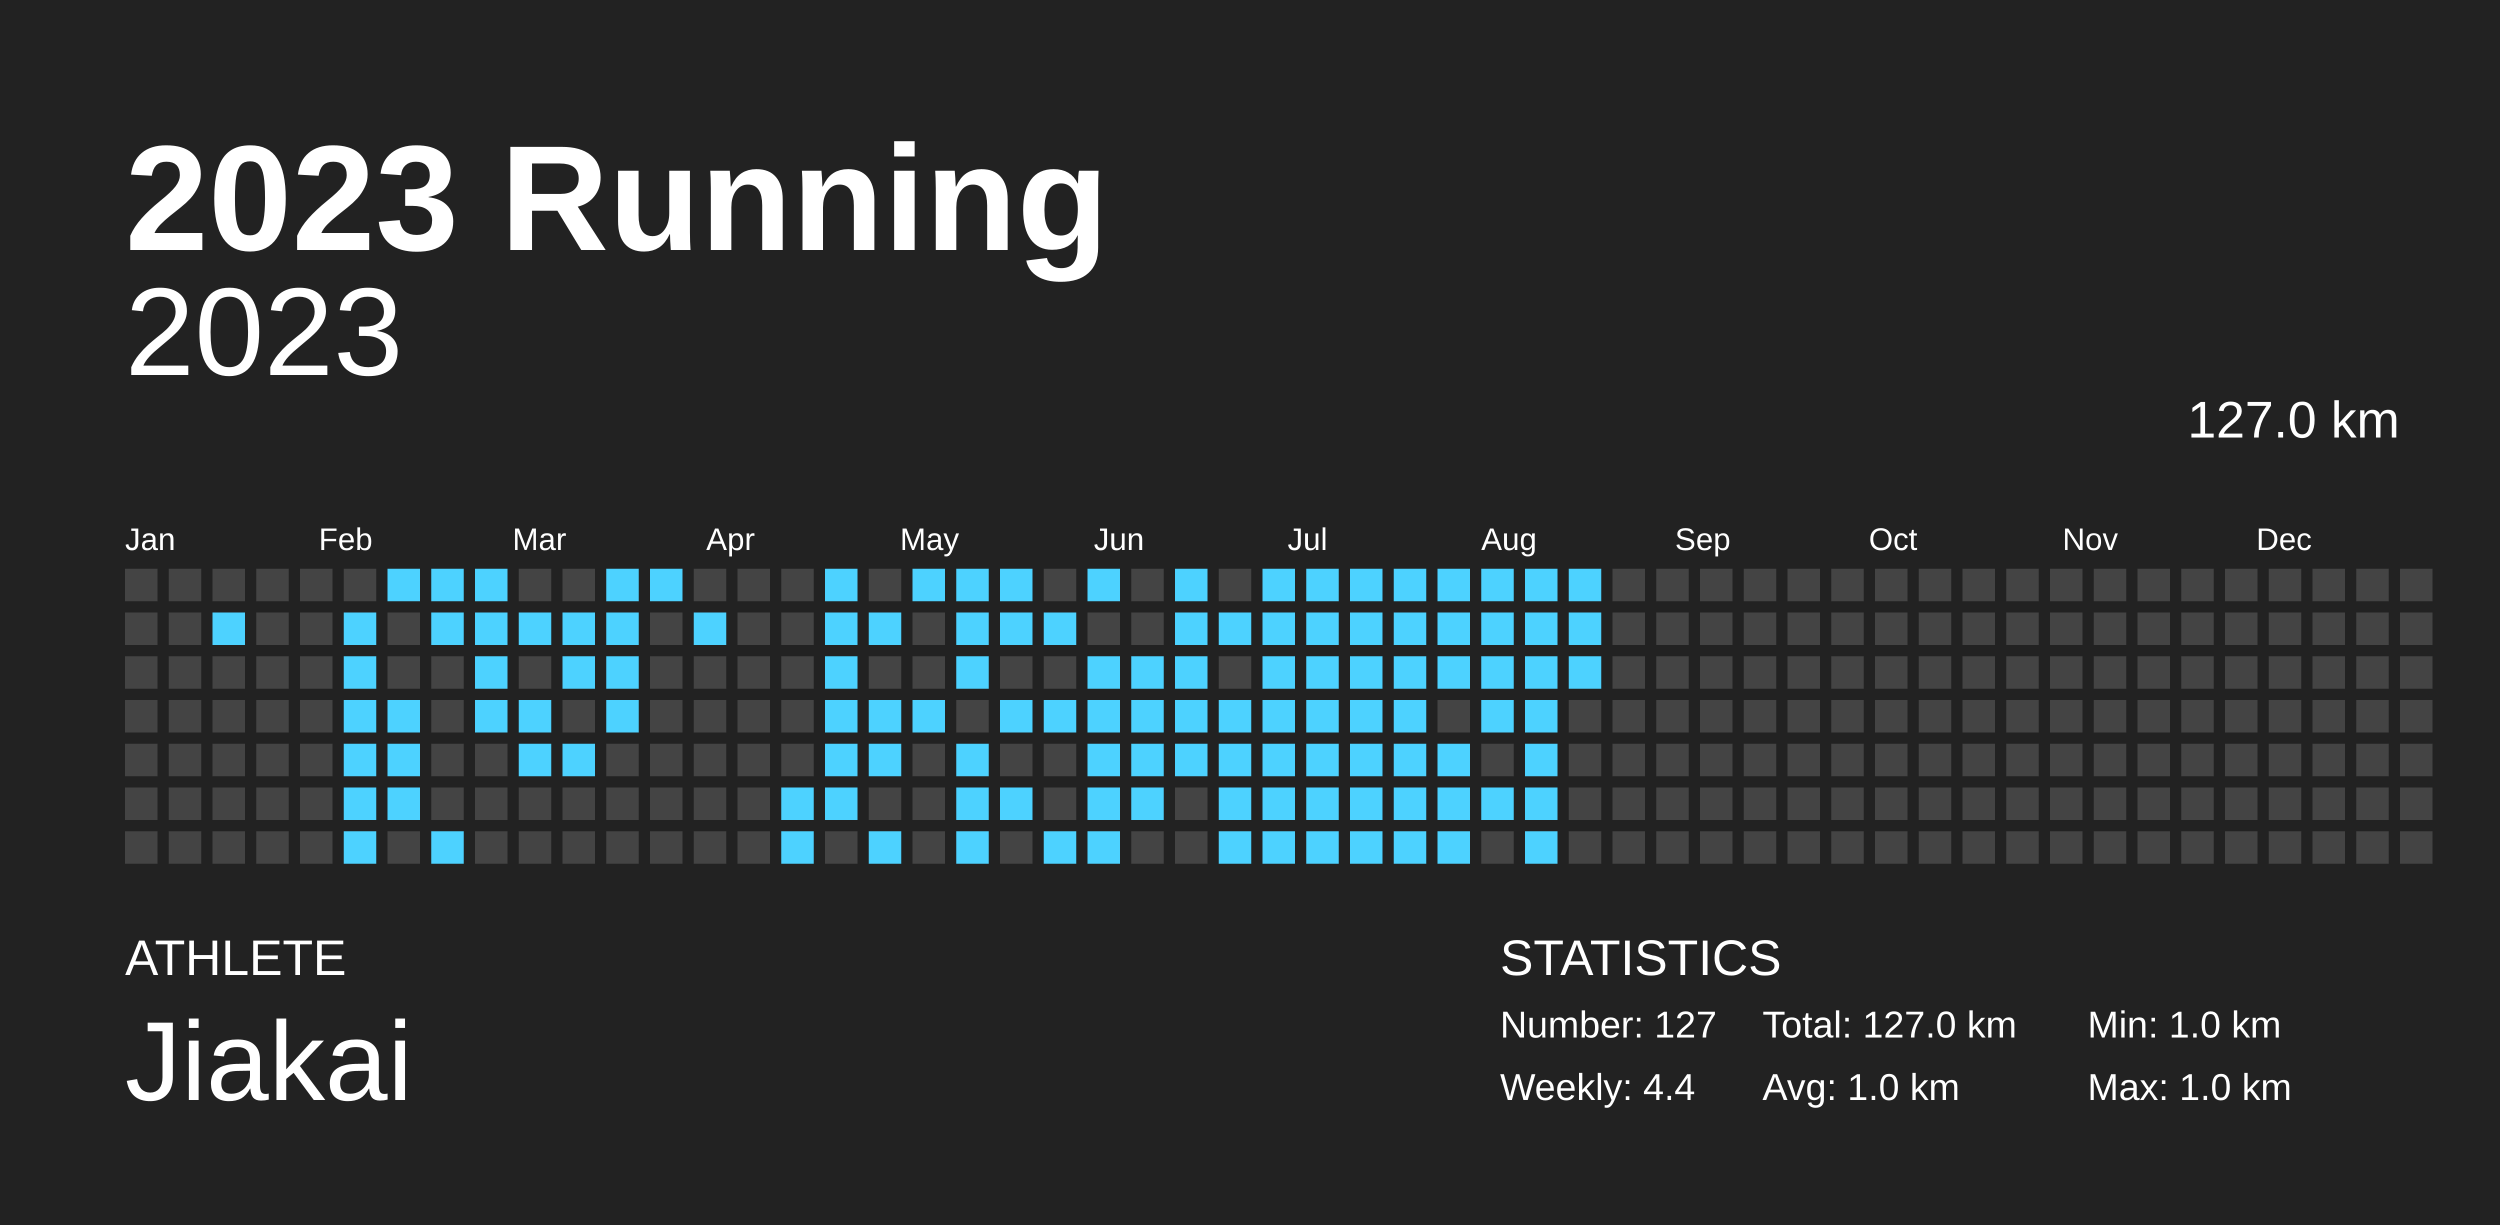
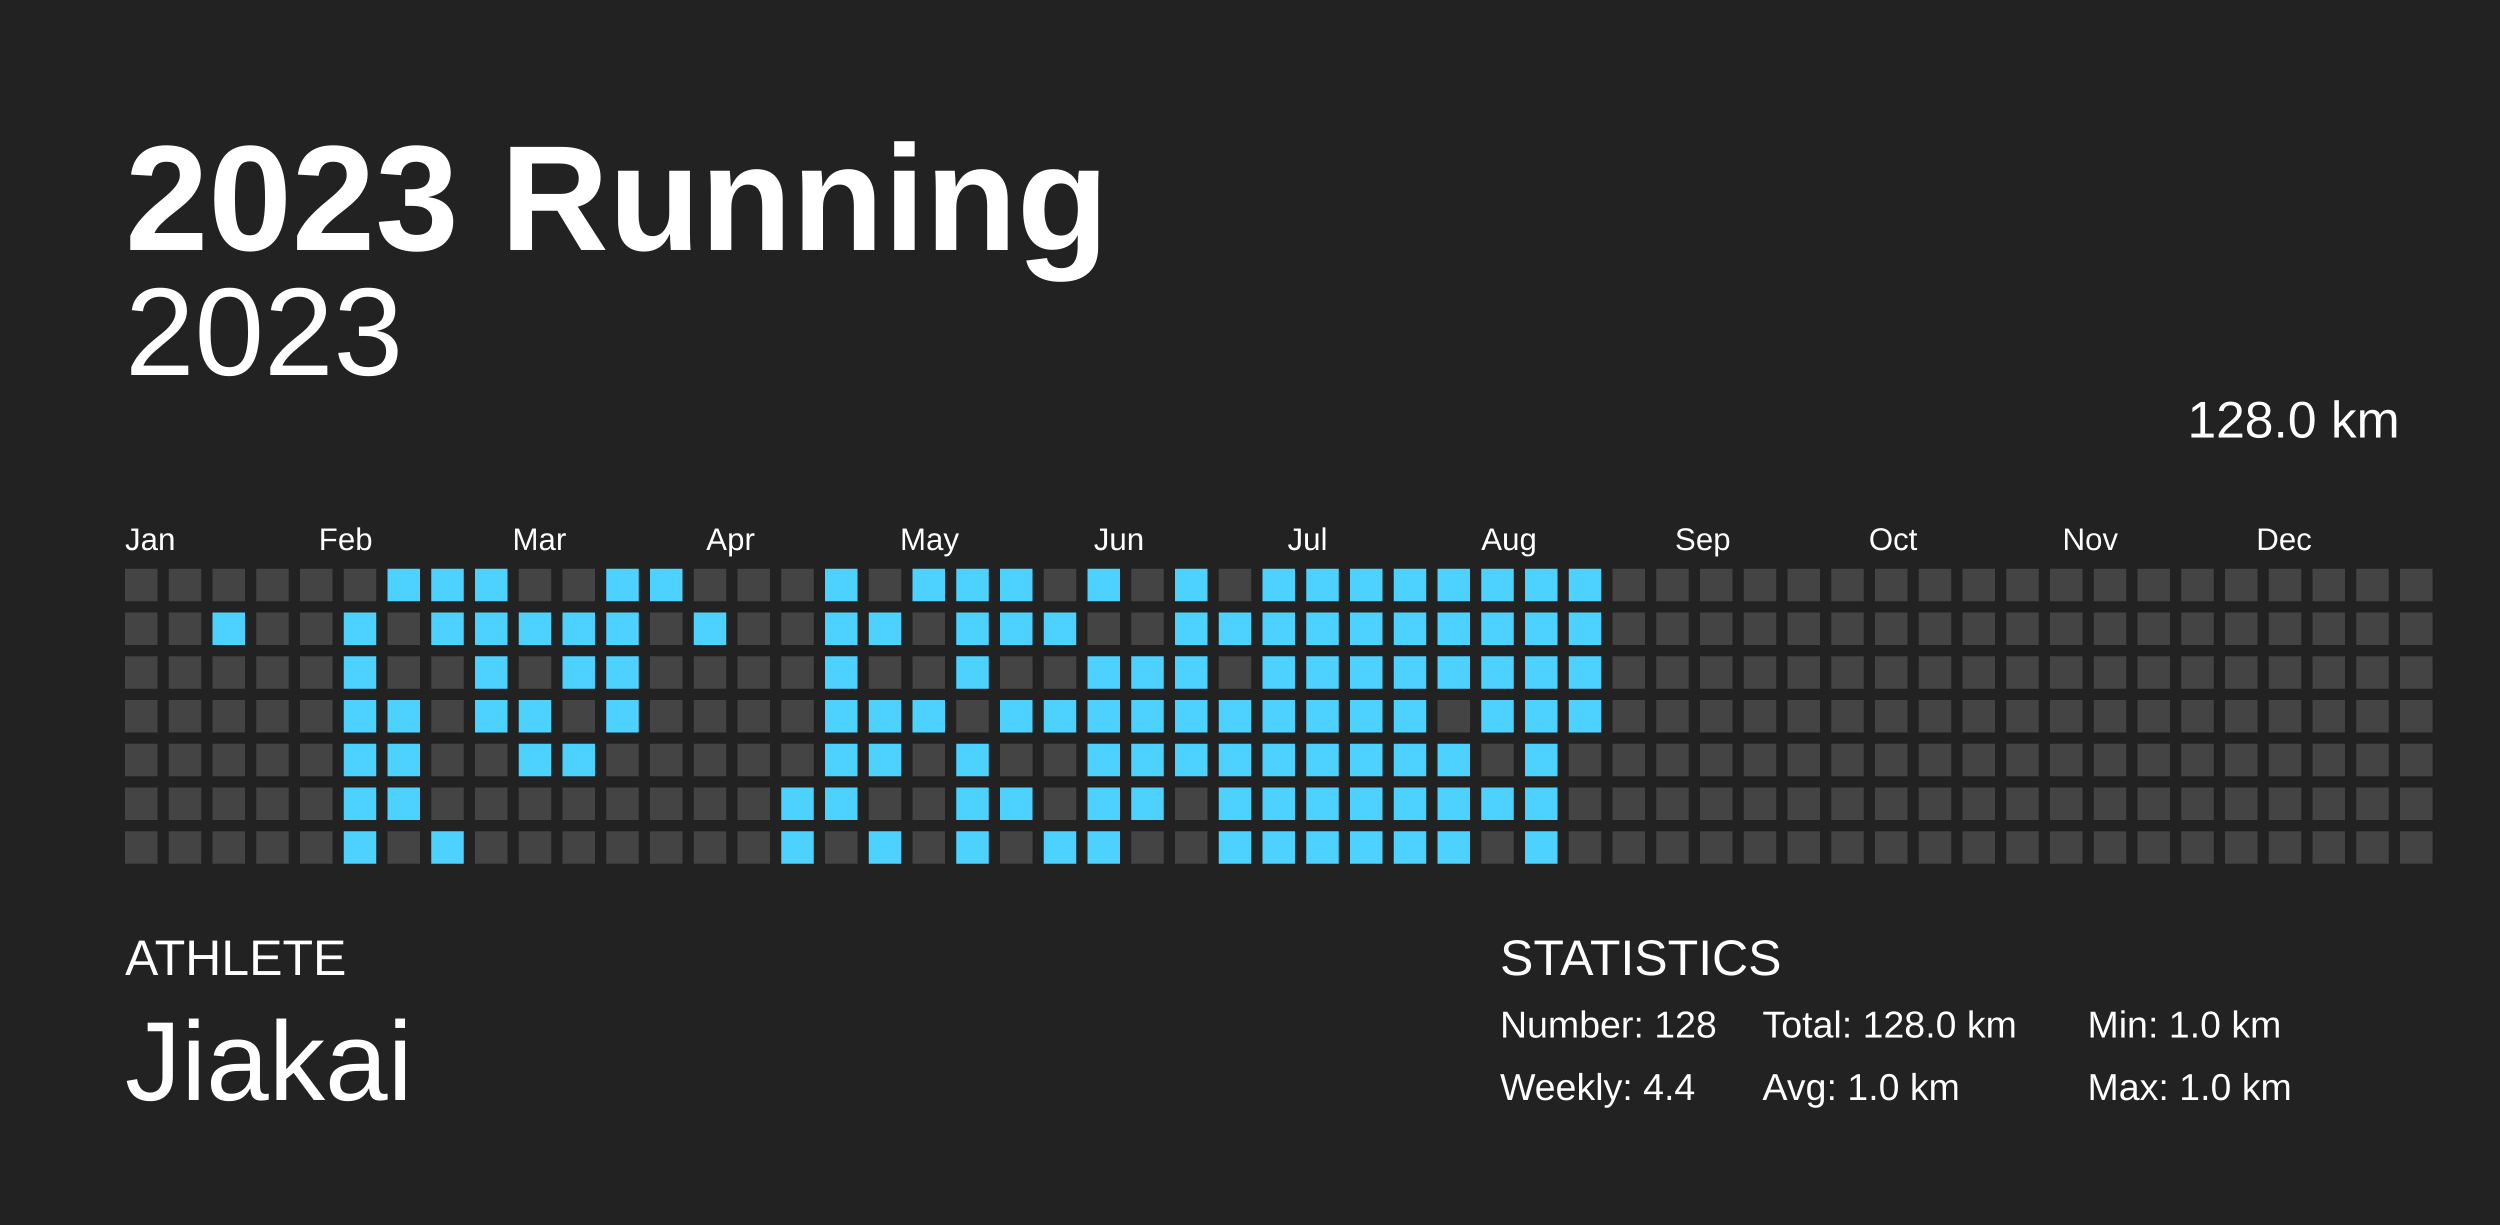
<svg xmlns="http://www.w3.org/2000/svg" baseProfile="full" height="98mm" version="1.1" viewBox="0,0,200,98" width="200mm">
  <defs />
  <rect fill="#222222" height="98" width="200" x="0" y="0" />
  <text fill="#FFFFFF" style="font-size:12px; font-family:Arial; font-weight:bold;" x="10" y="20">2023 Running</text>
  <text fill="#FFFFFF" style="font-size:4px; font-family:Arial" x="10" y="78">ATHLETE</text>
  <text fill="#FFFFFF" style="font-size:9px; font-family:Arial" x="10" y="88">Jiakai</text>
  <text fill="#FFFFFF" style="font-size:4px; font-family:Arial" x="120" y="78">STATISTICS</text>
-   <text fill="#FFFFFF" style="font-size:3px; font-family:Arial" x="120" y="83">Number: 127</text>
+   <text fill="#FFFFFF" style="font-size:3px; font-family:Arial" x="120" y="83">Number: 128</text>
  <text fill="#FFFFFF" style="font-size:3px; font-family:Arial" x="120" y="88">Weekly: 4.4</text>
-   <text fill="#FFFFFF" style="font-size:3px; font-family:Arial" x="141" y="83">Total: 127.0 km</text>
+   <text fill="#FFFFFF" style="font-size:3px; font-family:Arial" x="141" y="83">Total: 128.0 km</text>
  <text fill="#FFFFFF" style="font-size:3px; font-family:Arial" x="141" y="88">Avg: 1.0 km</text>
  <text fill="#FFFFFF" style="font-size:3px; font-family:Arial" x="167" y="83">Min: 1.0 km</text>
  <text fill="#FFFFFF" style="font-size:3px; font-family:Arial" x="167" y="88">Max: 1.0 km</text>
  <text alignment-baseline="hanging" fill="#FFFFFF" style="font-size:10.0px; font-family:Arial;" x="10" y="30">2023</text>
-   <text alignment-baseline="hanging" fill="#FFFFFF" style="font-size:4.125px; font-family:Arial;" x="175" y="35">127.0 km</text>
+   <text alignment-baseline="hanging" fill="#FFFFFF" style="font-size:4.125px; font-family:Arial;" x="175" y="35">128.0 km</text>
  <text fill="#FFFFFF" style="font-size:2.5px; font-family:Arial" x="10.0" y="44">Jan</text>
  <text fill="#FFFFFF" style="font-size:2.5px; font-family:Arial" x="25.5" y="44">Feb</text>
  <text fill="#FFFFFF" style="font-size:2.5px; font-family:Arial" x="41.0" y="44">Mar</text>
  <text fill="#FFFFFF" style="font-size:2.5px; font-family:Arial" x="56.5" y="44">Apr</text>
  <text fill="#FFFFFF" style="font-size:2.5px; font-family:Arial" x="72.0" y="44">May</text>
  <text fill="#FFFFFF" style="font-size:2.5px; font-family:Arial" x="87.5" y="44">Jun</text>
  <text fill="#FFFFFF" style="font-size:2.5px; font-family:Arial" x="103.0" y="44">Jul</text>
  <text fill="#FFFFFF" style="font-size:2.5px; font-family:Arial" x="118.5" y="44">Aug</text>
  <text fill="#FFFFFF" style="font-size:2.5px; font-family:Arial" x="134.0" y="44">Sep</text>
  <text fill="#FFFFFF" style="font-size:2.5px; font-family:Arial" x="149.5" y="44">Oct</text>
  <text fill="#FFFFFF" style="font-size:2.5px; font-family:Arial" x="165.0" y="44">Nov</text>
  <text fill="#FFFFFF" style="font-size:2.5px; font-family:Arial" x="180.5" y="44">Dec</text>
  <rect fill="#444444" height="2.6" width="2.6" x="10.0" y="45.5" />
  <rect fill="#444444" height="2.6" width="2.6" x="10.0" y="49.0" />
  <rect fill="#444444" height="2.6" width="2.6" x="10.0" y="52.5" />
  <rect fill="#444444" height="2.6" width="2.6" x="10.0" y="56.0" />
  <rect fill="#444444" height="2.6" width="2.6" x="10.0" y="59.5" />
  <rect fill="#444444" height="2.6" width="2.6" x="10.0" y="63.0" />
  <rect fill="#444444" height="2.6" width="2.6" x="10.0" y="66.5" />
  <rect fill="#444444" height="2.6" width="2.6" x="13.5" y="45.5" />
  <rect fill="#444444" height="2.6" width="2.6" x="13.5" y="49.0" />
  <rect fill="#444444" height="2.6" width="2.6" x="13.5" y="52.5" />
  <rect fill="#444444" height="2.6" width="2.6" x="13.5" y="56.0" />
  <rect fill="#444444" height="2.6" width="2.6" x="13.5" y="59.5" />
  <rect fill="#444444" height="2.6" width="2.6" x="13.5" y="63.0" />
  <rect fill="#444444" height="2.6" width="2.6" x="13.5" y="66.5" />
  <rect fill="#444444" height="2.6" width="2.6" x="17.0" y="45.5" />
  <rect fill="#4dd2ff" height="2.6" width="2.6" x="17.0" y="49.0" />
  <rect fill="#444444" height="2.6" width="2.6" x="17.0" y="52.5" />
  <rect fill="#444444" height="2.6" width="2.6" x="17.0" y="56.0" />
  <rect fill="#444444" height="2.6" width="2.6" x="17.0" y="59.5" />
  <rect fill="#444444" height="2.6" width="2.6" x="17.0" y="63.0" />
  <rect fill="#444444" height="2.6" width="2.6" x="17.0" y="66.5" />
  <rect fill="#444444" height="2.6" width="2.6" x="20.5" y="45.5" />
  <rect fill="#444444" height="2.6" width="2.6" x="20.5" y="49.0" />
  <rect fill="#444444" height="2.6" width="2.6" x="20.5" y="52.5" />
  <rect fill="#444444" height="2.6" width="2.6" x="20.5" y="56.0" />
  <rect fill="#444444" height="2.6" width="2.6" x="20.5" y="59.5" />
  <rect fill="#444444" height="2.6" width="2.6" x="20.5" y="63.0" />
  <rect fill="#444444" height="2.6" width="2.6" x="20.5" y="66.5" />
  <rect fill="#444444" height="2.6" width="2.6" x="24.0" y="45.5" />
  <rect fill="#444444" height="2.6" width="2.6" x="24.0" y="49.0" />
  <rect fill="#444444" height="2.6" width="2.6" x="24.0" y="52.5" />
  <rect fill="#444444" height="2.6" width="2.6" x="24.0" y="56.0" />
  <rect fill="#444444" height="2.6" width="2.6" x="24.0" y="59.5" />
  <rect fill="#444444" height="2.6" width="2.6" x="24.0" y="63.0" />
  <rect fill="#444444" height="2.6" width="2.6" x="24.0" y="66.5" />
  <rect fill="#444444" height="2.6" width="2.6" x="27.5" y="45.5" />
  <rect fill="#4dd2ff" height="2.6" width="2.6" x="27.5" y="49.0" />
  <rect fill="#4dd2ff" height="2.6" width="2.6" x="27.5" y="52.5" />
  <rect fill="#4dd2ff" height="2.6" width="2.6" x="27.5" y="56.0" />
  <rect fill="#4dd2ff" height="2.6" width="2.6" x="27.5" y="59.5" />
  <rect fill="#4dd2ff" height="2.6" width="2.6" x="27.5" y="63.0" />
  <rect fill="#4dd2ff" height="2.6" width="2.6" x="27.5" y="66.5" />
  <rect fill="#4dd2ff" height="2.6" width="2.6" x="31.0" y="45.5" />
  <rect fill="#444444" height="2.6" width="2.6" x="31.0" y="49.0" />
  <rect fill="#444444" height="2.6" width="2.6" x="31.0" y="52.5" />
  <rect fill="#4dd2ff" height="2.6" width="2.6" x="31.0" y="56.0" />
  <rect fill="#4dd2ff" height="2.6" width="2.6" x="31.0" y="59.5" />
  <rect fill="#4dd2ff" height="2.6" width="2.6" x="31.0" y="63.0" />
  <rect fill="#444444" height="2.6" width="2.6" x="31.0" y="66.5" />
  <rect fill="#4dd2ff" height="2.6" width="2.6" x="34.5" y="45.5" />
  <rect fill="#4dd2ff" height="2.6" width="2.6" x="34.5" y="49.0" />
  <rect fill="#444444" height="2.6" width="2.6" x="34.5" y="52.5" />
  <rect fill="#444444" height="2.6" width="2.6" x="34.5" y="56.0" />
  <rect fill="#444444" height="2.6" width="2.6" x="34.5" y="59.5" />
  <rect fill="#444444" height="2.6" width="2.6" x="34.5" y="63.0" />
  <rect fill="#4dd2ff" height="2.6" width="2.6" x="34.5" y="66.5" />
  <rect fill="#4dd2ff" height="2.6" width="2.6" x="38.0" y="45.5" />
  <rect fill="#4dd2ff" height="2.6" width="2.6" x="38.0" y="49.0" />
  <rect fill="#4dd2ff" height="2.6" width="2.6" x="38.0" y="52.5" />
  <rect fill="#4dd2ff" height="2.6" width="2.6" x="38.0" y="56.0" />
  <rect fill="#444444" height="2.6" width="2.6" x="38.0" y="59.5" />
  <rect fill="#444444" height="2.6" width="2.6" x="38.0" y="63.0" />
  <rect fill="#444444" height="2.6" width="2.6" x="38.0" y="66.5" />
  <rect fill="#444444" height="2.6" width="2.6" x="41.5" y="45.5" />
  <rect fill="#4dd2ff" height="2.6" width="2.6" x="41.5" y="49.0" />
  <rect fill="#444444" height="2.6" width="2.6" x="41.5" y="52.5" />
  <rect fill="#4dd2ff" height="2.6" width="2.6" x="41.5" y="56.0" />
  <rect fill="#4dd2ff" height="2.6" width="2.6" x="41.5" y="59.5" />
  <rect fill="#444444" height="2.6" width="2.6" x="41.5" y="63.0" />
  <rect fill="#444444" height="2.6" width="2.6" x="41.5" y="66.5" />
  <rect fill="#444444" height="2.6" width="2.6" x="45.0" y="45.5" />
  <rect fill="#4dd2ff" height="2.6" width="2.6" x="45.0" y="49.0" />
  <rect fill="#4dd2ff" height="2.6" width="2.6" x="45.0" y="52.5" />
  <rect fill="#444444" height="2.6" width="2.6" x="45.0" y="56.0" />
  <rect fill="#4dd2ff" height="2.6" width="2.6" x="45.0" y="59.5" />
  <rect fill="#444444" height="2.6" width="2.6" x="45.0" y="63.0" />
  <rect fill="#444444" height="2.6" width="2.6" x="45.0" y="66.5" />
  <rect fill="#4dd2ff" height="2.6" width="2.6" x="48.5" y="45.5" />
  <rect fill="#4dd2ff" height="2.6" width="2.6" x="48.5" y="49.0" />
  <rect fill="#4dd2ff" height="2.6" width="2.6" x="48.5" y="52.5" />
  <rect fill="#4dd2ff" height="2.6" width="2.6" x="48.5" y="56.0" />
  <rect fill="#444444" height="2.6" width="2.6" x="48.5" y="59.5" />
  <rect fill="#444444" height="2.6" width="2.6" x="48.5" y="63.0" />
  <rect fill="#444444" height="2.6" width="2.6" x="48.5" y="66.5" />
  <rect fill="#4dd2ff" height="2.6" width="2.6" x="52.0" y="45.5" />
  <rect fill="#444444" height="2.6" width="2.6" x="52.0" y="49.0" />
  <rect fill="#444444" height="2.6" width="2.6" x="52.0" y="52.5" />
  <rect fill="#444444" height="2.6" width="2.6" x="52.0" y="56.0" />
  <rect fill="#444444" height="2.6" width="2.6" x="52.0" y="59.5" />
  <rect fill="#444444" height="2.6" width="2.6" x="52.0" y="63.0" />
  <rect fill="#444444" height="2.6" width="2.6" x="52.0" y="66.5" />
  <rect fill="#444444" height="2.6" width="2.6" x="55.5" y="45.5" />
  <rect fill="#4dd2ff" height="2.6" width="2.6" x="55.5" y="49.0" />
  <rect fill="#444444" height="2.6" width="2.6" x="55.5" y="52.5" />
  <rect fill="#444444" height="2.6" width="2.6" x="55.5" y="56.0" />
  <rect fill="#444444" height="2.6" width="2.6" x="55.5" y="59.5" />
  <rect fill="#444444" height="2.6" width="2.6" x="55.5" y="63.0" />
  <rect fill="#444444" height="2.6" width="2.6" x="55.5" y="66.5" />
  <rect fill="#444444" height="2.6" width="2.6" x="59.0" y="45.5" />
  <rect fill="#444444" height="2.6" width="2.6" x="59.0" y="49.0" />
  <rect fill="#444444" height="2.6" width="2.6" x="59.0" y="52.5" />
  <rect fill="#444444" height="2.6" width="2.6" x="59.0" y="56.0" />
  <rect fill="#444444" height="2.6" width="2.6" x="59.0" y="59.5" />
  <rect fill="#444444" height="2.6" width="2.6" x="59.0" y="63.0" />
  <rect fill="#444444" height="2.6" width="2.6" x="59.0" y="66.5" />
  <rect fill="#444444" height="2.6" width="2.6" x="62.5" y="45.5" />
  <rect fill="#444444" height="2.6" width="2.6" x="62.5" y="49.0" />
  <rect fill="#444444" height="2.6" width="2.6" x="62.5" y="52.5" />
  <rect fill="#444444" height="2.6" width="2.6" x="62.5" y="56.0" />
  <rect fill="#444444" height="2.6" width="2.6" x="62.5" y="59.5" />
  <rect fill="#4dd2ff" height="2.6" width="2.6" x="62.5" y="63.0" />
  <rect fill="#4dd2ff" height="2.6" width="2.6" x="62.5" y="66.5" />
  <rect fill="#4dd2ff" height="2.6" width="2.6" x="66.0" y="45.5" />
  <rect fill="#4dd2ff" height="2.6" width="2.6" x="66.0" y="49.0" />
  <rect fill="#4dd2ff" height="2.6" width="2.6" x="66.0" y="52.5" />
  <rect fill="#4dd2ff" height="2.6" width="2.6" x="66.0" y="56.0" />
  <rect fill="#4dd2ff" height="2.6" width="2.6" x="66.0" y="59.5" />
  <rect fill="#4dd2ff" height="2.6" width="2.6" x="66.0" y="63.0" />
  <rect fill="#444444" height="2.6" width="2.6" x="66.0" y="66.5" />
  <rect fill="#444444" height="2.6" width="2.6" x="69.5" y="45.5" />
  <rect fill="#4dd2ff" height="2.6" width="2.6" x="69.5" y="49.0" />
  <rect fill="#444444" height="2.6" width="2.6" x="69.5" y="52.5" />
  <rect fill="#4dd2ff" height="2.6" width="2.6" x="69.5" y="56.0" />
  <rect fill="#4dd2ff" height="2.6" width="2.6" x="69.5" y="59.5" />
  <rect fill="#444444" height="2.6" width="2.6" x="69.5" y="63.0" />
  <rect fill="#4dd2ff" height="2.6" width="2.6" x="69.5" y="66.5" />
  <rect fill="#4dd2ff" height="2.6" width="2.6" x="73.0" y="45.5" />
  <rect fill="#444444" height="2.6" width="2.6" x="73.0" y="49.0" />
  <rect fill="#444444" height="2.6" width="2.6" x="73.0" y="52.5" />
  <rect fill="#4dd2ff" height="2.6" width="2.6" x="73.0" y="56.0" />
  <rect fill="#444444" height="2.6" width="2.6" x="73.0" y="59.5" />
  <rect fill="#444444" height="2.6" width="2.6" x="73.0" y="63.0" />
  <rect fill="#444444" height="2.6" width="2.6" x="73.0" y="66.5" />
  <rect fill="#4dd2ff" height="2.6" width="2.6" x="76.5" y="45.5" />
  <rect fill="#4dd2ff" height="2.6" width="2.6" x="76.5" y="49.0" />
  <rect fill="#4dd2ff" height="2.6" width="2.6" x="76.5" y="52.5" />
  <rect fill="#444444" height="2.6" width="2.6" x="76.5" y="56.0" />
  <rect fill="#4dd2ff" height="2.6" width="2.6" x="76.5" y="59.5" />
  <rect fill="#4dd2ff" height="2.6" width="2.6" x="76.5" y="63.0" />
  <rect fill="#4dd2ff" height="2.6" width="2.6" x="76.5" y="66.5" />
  <rect fill="#4dd2ff" height="2.6" width="2.6" x="80.0" y="45.5" />
  <rect fill="#4dd2ff" height="2.6" width="2.6" x="80.0" y="49.0" />
  <rect fill="#444444" height="2.6" width="2.6" x="80.0" y="52.5" />
  <rect fill="#4dd2ff" height="2.6" width="2.6" x="80.0" y="56.0" />
  <rect fill="#444444" height="2.6" width="2.6" x="80.0" y="59.5" />
  <rect fill="#4dd2ff" height="2.6" width="2.6" x="80.0" y="63.0" />
  <rect fill="#444444" height="2.6" width="2.6" x="80.0" y="66.5" />
  <rect fill="#444444" height="2.6" width="2.6" x="83.5" y="45.5" />
  <rect fill="#4dd2ff" height="2.6" width="2.6" x="83.5" y="49.0" />
  <rect fill="#444444" height="2.6" width="2.6" x="83.5" y="52.5" />
  <rect fill="#4dd2ff" height="2.6" width="2.6" x="83.5" y="56.0" />
  <rect fill="#444444" height="2.6" width="2.6" x="83.5" y="59.5" />
  <rect fill="#444444" height="2.6" width="2.6" x="83.5" y="63.0" />
  <rect fill="#4dd2ff" height="2.6" width="2.6" x="83.5" y="66.5" />
  <rect fill="#4dd2ff" height="2.6" width="2.6" x="87.0" y="45.5" />
  <rect fill="#444444" height="2.6" width="2.6" x="87.0" y="49.0" />
  <rect fill="#4dd2ff" height="2.6" width="2.6" x="87.0" y="52.5" />
  <rect fill="#4dd2ff" height="2.6" width="2.6" x="87.0" y="56.0" />
  <rect fill="#4dd2ff" height="2.6" width="2.6" x="87.0" y="59.5" />
  <rect fill="#4dd2ff" height="2.6" width="2.6" x="87.0" y="63.0" />
  <rect fill="#4dd2ff" height="2.6" width="2.6" x="87.0" y="66.5" />
  <rect fill="#444444" height="2.6" width="2.6" x="90.5" y="45.5" />
  <rect fill="#444444" height="2.6" width="2.6" x="90.5" y="49.0" />
  <rect fill="#4dd2ff" height="2.6" width="2.6" x="90.5" y="52.5" />
  <rect fill="#4dd2ff" height="2.6" width="2.6" x="90.5" y="56.0" />
  <rect fill="#4dd2ff" height="2.6" width="2.6" x="90.5" y="59.5" />
  <rect fill="#4dd2ff" height="2.6" width="2.6" x="90.5" y="63.0" />
  <rect fill="#444444" height="2.6" width="2.6" x="90.5" y="66.5" />
  <rect fill="#4dd2ff" height="2.6" width="2.6" x="94.0" y="45.5" />
  <rect fill="#4dd2ff" height="2.6" width="2.6" x="94.0" y="49.0" />
  <rect fill="#4dd2ff" height="2.6" width="2.6" x="94.0" y="52.5" />
  <rect fill="#4dd2ff" height="2.6" width="2.6" x="94.0" y="56.0" />
  <rect fill="#4dd2ff" height="2.6" width="2.6" x="94.0" y="59.5" />
  <rect fill="#444444" height="2.6" width="2.6" x="94.0" y="63.0" />
  <rect fill="#444444" height="2.6" width="2.6" x="94.0" y="66.5" />
  <rect fill="#444444" height="2.6" width="2.6" x="97.5" y="45.5" />
  <rect fill="#4dd2ff" height="2.6" width="2.6" x="97.5" y="49.0" />
  <rect fill="#444444" height="2.6" width="2.6" x="97.5" y="52.5" />
  <rect fill="#4dd2ff" height="2.6" width="2.6" x="97.5" y="56.0" />
  <rect fill="#4dd2ff" height="2.6" width="2.6" x="97.5" y="59.5" />
  <rect fill="#4dd2ff" height="2.6" width="2.6" x="97.5" y="63.0" />
  <rect fill="#4dd2ff" height="2.6" width="2.6" x="97.5" y="66.5" />
  <rect fill="#4dd2ff" height="2.6" width="2.6" x="101.0" y="45.5" />
  <rect fill="#4dd2ff" height="2.6" width="2.6" x="101.0" y="49.0" />
  <rect fill="#4dd2ff" height="2.6" width="2.6" x="101.0" y="52.5" />
  <rect fill="#4dd2ff" height="2.6" width="2.6" x="101.0" y="56.0" />
  <rect fill="#4dd2ff" height="2.6" width="2.6" x="101.0" y="59.5" />
  <rect fill="#4dd2ff" height="2.6" width="2.6" x="101.0" y="63.0" />
  <rect fill="#4dd2ff" height="2.6" width="2.6" x="101.0" y="66.5" />
  <rect fill="#4dd2ff" height="2.6" width="2.6" x="104.5" y="45.5" />
  <rect fill="#4dd2ff" height="2.6" width="2.6" x="104.5" y="49.0" />
  <rect fill="#4dd2ff" height="2.6" width="2.6" x="104.5" y="52.5" />
  <rect fill="#4dd2ff" height="2.6" width="2.6" x="104.5" y="56.0" />
  <rect fill="#4dd2ff" height="2.6" width="2.6" x="104.5" y="59.5" />
  <rect fill="#4dd2ff" height="2.6" width="2.6" x="104.5" y="63.0" />
  <rect fill="#4dd2ff" height="2.6" width="2.6" x="104.5" y="66.5" />
  <rect fill="#4dd2ff" height="2.6" width="2.6" x="108.0" y="45.5" />
  <rect fill="#4dd2ff" height="2.6" width="2.6" x="108.0" y="49.0" />
  <rect fill="#4dd2ff" height="2.6" width="2.6" x="108.0" y="52.5" />
  <rect fill="#4dd2ff" height="2.6" width="2.6" x="108.0" y="56.0" />
  <rect fill="#4dd2ff" height="2.6" width="2.6" x="108.0" y="59.5" />
  <rect fill="#4dd2ff" height="2.6" width="2.6" x="108.0" y="63.0" />
  <rect fill="#4dd2ff" height="2.6" width="2.6" x="108.0" y="66.5" />
  <rect fill="#4dd2ff" height="2.6" width="2.6" x="111.5" y="45.5" />
  <rect fill="#4dd2ff" height="2.6" width="2.6" x="111.5" y="49.0" />
  <rect fill="#4dd2ff" height="2.6" width="2.6" x="111.5" y="52.5" />
  <rect fill="#4dd2ff" height="2.6" width="2.6" x="111.5" y="56.0" />
  <rect fill="#4dd2ff" height="2.6" width="2.6" x="111.5" y="59.5" />
  <rect fill="#4dd2ff" height="2.6" width="2.6" x="111.5" y="63.0" />
  <rect fill="#4dd2ff" height="2.6" width="2.6" x="111.5" y="66.5" />
  <rect fill="#4dd2ff" height="2.6" width="2.6" x="115.0" y="45.5" />
  <rect fill="#4dd2ff" height="2.6" width="2.6" x="115.0" y="49.0" />
  <rect fill="#4dd2ff" height="2.6" width="2.6" x="115.0" y="52.5" />
  <rect fill="#444444" height="2.6" width="2.6" x="115.0" y="56.0" />
  <rect fill="#4dd2ff" height="2.6" width="2.6" x="115.0" y="59.5" />
  <rect fill="#4dd2ff" height="2.6" width="2.6" x="115.0" y="63.0" />
  <rect fill="#4dd2ff" height="2.6" width="2.6" x="115.0" y="66.5" />
  <rect fill="#4dd2ff" height="2.6" width="2.6" x="118.5" y="45.5" />
  <rect fill="#4dd2ff" height="2.6" width="2.6" x="118.5" y="49.0" />
  <rect fill="#4dd2ff" height="2.6" width="2.6" x="118.5" y="52.5" />
  <rect fill="#4dd2ff" height="2.6" width="2.6" x="118.5" y="56.0" />
  <rect fill="#444444" height="2.6" width="2.6" x="118.5" y="59.5" />
  <rect fill="#4dd2ff" height="2.6" width="2.6" x="118.5" y="63.0" />
  <rect fill="#444444" height="2.6" width="2.6" x="118.5" y="66.5" />
  <rect fill="#4dd2ff" height="2.6" width="2.6" x="122.0" y="45.5" />
  <rect fill="#4dd2ff" height="2.6" width="2.6" x="122.0" y="49.0" />
  <rect fill="#4dd2ff" height="2.6" width="2.6" x="122.0" y="52.5" />
  <rect fill="#4dd2ff" height="2.6" width="2.6" x="122.0" y="56.0" />
  <rect fill="#4dd2ff" height="2.6" width="2.6" x="122.0" y="59.5" />
  <rect fill="#4dd2ff" height="2.6" width="2.6" x="122.0" y="63.0" />
  <rect fill="#4dd2ff" height="2.6" width="2.6" x="122.0" y="66.5" />
  <rect fill="#4dd2ff" height="2.6" width="2.6" x="125.5" y="45.5" />
  <rect fill="#4dd2ff" height="2.6" width="2.6" x="125.5" y="49.0" />
  <rect fill="#4dd2ff" height="2.6" width="2.6" x="125.5" y="52.5" />
-   <rect fill="#444444" height="2.6" width="2.6" x="125.5" y="56.0" />
+   <rect fill="#4dd2ff" height="2.6" width="2.6" x="125.5" y="56.0" />
  <rect fill="#444444" height="2.6" width="2.6" x="125.5" y="59.5" />
  <rect fill="#444444" height="2.6" width="2.6" x="125.5" y="63.0" />
  <rect fill="#444444" height="2.6" width="2.6" x="125.5" y="66.5" />
  <rect fill="#444444" height="2.6" width="2.6" x="129.0" y="45.5" />
  <rect fill="#444444" height="2.6" width="2.6" x="129.0" y="49.0" />
  <rect fill="#444444" height="2.6" width="2.6" x="129.0" y="52.5" />
  <rect fill="#444444" height="2.6" width="2.6" x="129.0" y="56.0" />
  <rect fill="#444444" height="2.6" width="2.6" x="129.0" y="59.5" />
  <rect fill="#444444" height="2.6" width="2.6" x="129.0" y="63.0" />
  <rect fill="#444444" height="2.6" width="2.6" x="129.0" y="66.5" />
  <rect fill="#444444" height="2.6" width="2.6" x="132.5" y="45.5" />
  <rect fill="#444444" height="2.6" width="2.6" x="132.5" y="49.0" />
  <rect fill="#444444" height="2.6" width="2.6" x="132.5" y="52.5" />
  <rect fill="#444444" height="2.6" width="2.6" x="132.5" y="56.0" />
  <rect fill="#444444" height="2.6" width="2.6" x="132.5" y="59.5" />
  <rect fill="#444444" height="2.6" width="2.6" x="132.5" y="63.0" />
  <rect fill="#444444" height="2.6" width="2.6" x="132.5" y="66.5" />
  <rect fill="#444444" height="2.6" width="2.6" x="136.0" y="45.5" />
  <rect fill="#444444" height="2.6" width="2.6" x="136.0" y="49.0" />
  <rect fill="#444444" height="2.6" width="2.6" x="136.0" y="52.5" />
  <rect fill="#444444" height="2.6" width="2.6" x="136.0" y="56.0" />
  <rect fill="#444444" height="2.6" width="2.6" x="136.0" y="59.5" />
  <rect fill="#444444" height="2.6" width="2.6" x="136.0" y="63.0" />
  <rect fill="#444444" height="2.6" width="2.6" x="136.0" y="66.5" />
  <rect fill="#444444" height="2.6" width="2.6" x="139.5" y="45.5" />
  <rect fill="#444444" height="2.6" width="2.6" x="139.5" y="49.0" />
  <rect fill="#444444" height="2.6" width="2.6" x="139.5" y="52.5" />
  <rect fill="#444444" height="2.6" width="2.6" x="139.5" y="56.0" />
  <rect fill="#444444" height="2.6" width="2.6" x="139.5" y="59.5" />
  <rect fill="#444444" height="2.6" width="2.6" x="139.5" y="63.0" />
  <rect fill="#444444" height="2.6" width="2.6" x="139.5" y="66.5" />
  <rect fill="#444444" height="2.6" width="2.6" x="143.0" y="45.5" />
  <rect fill="#444444" height="2.6" width="2.6" x="143.0" y="49.0" />
  <rect fill="#444444" height="2.6" width="2.6" x="143.0" y="52.5" />
  <rect fill="#444444" height="2.6" width="2.6" x="143.0" y="56.0" />
  <rect fill="#444444" height="2.6" width="2.6" x="143.0" y="59.5" />
  <rect fill="#444444" height="2.6" width="2.6" x="143.0" y="63.0" />
  <rect fill="#444444" height="2.6" width="2.6" x="143.0" y="66.5" />
  <rect fill="#444444" height="2.6" width="2.6" x="146.5" y="45.5" />
  <rect fill="#444444" height="2.6" width="2.6" x="146.5" y="49.0" />
  <rect fill="#444444" height="2.6" width="2.6" x="146.5" y="52.5" />
  <rect fill="#444444" height="2.6" width="2.6" x="146.5" y="56.0" />
  <rect fill="#444444" height="2.6" width="2.6" x="146.5" y="59.5" />
  <rect fill="#444444" height="2.6" width="2.6" x="146.5" y="63.0" />
  <rect fill="#444444" height="2.6" width="2.6" x="146.5" y="66.5" />
  <rect fill="#444444" height="2.6" width="2.6" x="150.0" y="45.5" />
  <rect fill="#444444" height="2.6" width="2.6" x="150.0" y="49.0" />
  <rect fill="#444444" height="2.6" width="2.6" x="150.0" y="52.5" />
  <rect fill="#444444" height="2.6" width="2.6" x="150.0" y="56.0" />
  <rect fill="#444444" height="2.6" width="2.6" x="150.0" y="59.5" />
  <rect fill="#444444" height="2.6" width="2.6" x="150.0" y="63.0" />
  <rect fill="#444444" height="2.6" width="2.6" x="150.0" y="66.5" />
  <rect fill="#444444" height="2.6" width="2.6" x="153.5" y="45.5" />
  <rect fill="#444444" height="2.6" width="2.6" x="153.5" y="49.0" />
  <rect fill="#444444" height="2.6" width="2.6" x="153.5" y="52.5" />
  <rect fill="#444444" height="2.6" width="2.6" x="153.5" y="56.0" />
  <rect fill="#444444" height="2.6" width="2.6" x="153.5" y="59.5" />
  <rect fill="#444444" height="2.6" width="2.6" x="153.5" y="63.0" />
  <rect fill="#444444" height="2.6" width="2.6" x="153.5" y="66.5" />
  <rect fill="#444444" height="2.6" width="2.6" x="157.0" y="45.5" />
  <rect fill="#444444" height="2.6" width="2.6" x="157.0" y="49.0" />
  <rect fill="#444444" height="2.6" width="2.6" x="157.0" y="52.5" />
  <rect fill="#444444" height="2.6" width="2.6" x="157.0" y="56.0" />
  <rect fill="#444444" height="2.6" width="2.6" x="157.0" y="59.5" />
  <rect fill="#444444" height="2.6" width="2.6" x="157.0" y="63.0" />
  <rect fill="#444444" height="2.6" width="2.6" x="157.0" y="66.5" />
  <rect fill="#444444" height="2.6" width="2.6" x="160.5" y="45.5" />
  <rect fill="#444444" height="2.6" width="2.6" x="160.5" y="49.0" />
  <rect fill="#444444" height="2.6" width="2.6" x="160.5" y="52.5" />
  <rect fill="#444444" height="2.6" width="2.6" x="160.5" y="56.0" />
  <rect fill="#444444" height="2.6" width="2.6" x="160.5" y="59.5" />
  <rect fill="#444444" height="2.6" width="2.6" x="160.5" y="63.0" />
  <rect fill="#444444" height="2.6" width="2.6" x="160.5" y="66.5" />
  <rect fill="#444444" height="2.6" width="2.6" x="164.0" y="45.5" />
  <rect fill="#444444" height="2.6" width="2.6" x="164.0" y="49.0" />
  <rect fill="#444444" height="2.6" width="2.6" x="164.0" y="52.5" />
  <rect fill="#444444" height="2.6" width="2.6" x="164.0" y="56.0" />
  <rect fill="#444444" height="2.6" width="2.6" x="164.0" y="59.5" />
  <rect fill="#444444" height="2.6" width="2.6" x="164.0" y="63.0" />
  <rect fill="#444444" height="2.6" width="2.6" x="164.0" y="66.5" />
  <rect fill="#444444" height="2.6" width="2.6" x="167.5" y="45.5" />
  <rect fill="#444444" height="2.6" width="2.6" x="167.5" y="49.0" />
  <rect fill="#444444" height="2.6" width="2.6" x="167.5" y="52.5" />
  <rect fill="#444444" height="2.6" width="2.6" x="167.5" y="56.0" />
  <rect fill="#444444" height="2.6" width="2.6" x="167.5" y="59.5" />
  <rect fill="#444444" height="2.6" width="2.6" x="167.5" y="63.0" />
  <rect fill="#444444" height="2.6" width="2.6" x="167.5" y="66.5" />
  <rect fill="#444444" height="2.6" width="2.6" x="171.0" y="45.5" />
  <rect fill="#444444" height="2.6" width="2.6" x="171.0" y="49.0" />
  <rect fill="#444444" height="2.6" width="2.6" x="171.0" y="52.5" />
  <rect fill="#444444" height="2.6" width="2.6" x="171.0" y="56.0" />
  <rect fill="#444444" height="2.6" width="2.6" x="171.0" y="59.5" />
  <rect fill="#444444" height="2.6" width="2.6" x="171.0" y="63.0" />
  <rect fill="#444444" height="2.6" width="2.6" x="171.0" y="66.5" />
  <rect fill="#444444" height="2.6" width="2.6" x="174.5" y="45.5" />
  <rect fill="#444444" height="2.6" width="2.6" x="174.5" y="49.0" />
  <rect fill="#444444" height="2.6" width="2.6" x="174.5" y="52.5" />
  <rect fill="#444444" height="2.6" width="2.6" x="174.5" y="56.0" />
  <rect fill="#444444" height="2.6" width="2.6" x="174.5" y="59.5" />
  <rect fill="#444444" height="2.6" width="2.6" x="174.5" y="63.0" />
  <rect fill="#444444" height="2.6" width="2.6" x="174.5" y="66.5" />
  <rect fill="#444444" height="2.6" width="2.6" x="178.0" y="45.5" />
  <rect fill="#444444" height="2.6" width="2.6" x="178.0" y="49.0" />
  <rect fill="#444444" height="2.6" width="2.6" x="178.0" y="52.5" />
  <rect fill="#444444" height="2.6" width="2.6" x="178.0" y="56.0" />
  <rect fill="#444444" height="2.6" width="2.6" x="178.0" y="59.5" />
  <rect fill="#444444" height="2.6" width="2.6" x="178.0" y="63.0" />
  <rect fill="#444444" height="2.6" width="2.6" x="178.0" y="66.5" />
  <rect fill="#444444" height="2.6" width="2.6" x="181.5" y="45.5" />
  <rect fill="#444444" height="2.6" width="2.6" x="181.5" y="49.0" />
  <rect fill="#444444" height="2.6" width="2.6" x="181.5" y="52.5" />
  <rect fill="#444444" height="2.6" width="2.6" x="181.5" y="56.0" />
  <rect fill="#444444" height="2.6" width="2.6" x="181.5" y="59.5" />
  <rect fill="#444444" height="2.6" width="2.6" x="181.5" y="63.0" />
  <rect fill="#444444" height="2.6" width="2.6" x="181.5" y="66.5" />
  <rect fill="#444444" height="2.6" width="2.6" x="185.0" y="45.5" />
  <rect fill="#444444" height="2.6" width="2.6" x="185.0" y="49.0" />
  <rect fill="#444444" height="2.6" width="2.6" x="185.0" y="52.5" />
  <rect fill="#444444" height="2.6" width="2.6" x="185.0" y="56.0" />
  <rect fill="#444444" height="2.6" width="2.6" x="185.0" y="59.5" />
  <rect fill="#444444" height="2.6" width="2.6" x="185.0" y="63.0" />
  <rect fill="#444444" height="2.6" width="2.6" x="185.0" y="66.5" />
  <rect fill="#444444" height="2.6" width="2.6" x="188.5" y="45.5" />
  <rect fill="#444444" height="2.6" width="2.6" x="188.5" y="49.0" />
  <rect fill="#444444" height="2.6" width="2.6" x="188.5" y="52.5" />
  <rect fill="#444444" height="2.6" width="2.6" x="188.5" y="56.0" />
  <rect fill="#444444" height="2.6" width="2.6" x="188.5" y="59.5" />
  <rect fill="#444444" height="2.6" width="2.6" x="188.5" y="63.0" />
  <rect fill="#444444" height="2.6" width="2.6" x="188.5" y="66.5" />
  <rect fill="#444444" height="2.6" width="2.6" x="192.0" y="45.5" />
  <rect fill="#444444" height="2.6" width="2.6" x="192.0" y="49.0" />
  <rect fill="#444444" height="2.6" width="2.6" x="192.0" y="52.5" />
  <rect fill="#444444" height="2.6" width="2.6" x="192.0" y="56.0" />
  <rect fill="#444444" height="2.6" width="2.6" x="192.0" y="59.5" />
  <rect fill="#444444" height="2.6" width="2.6" x="192.0" y="63.0" />
  <rect fill="#444444" height="2.6" width="2.6" x="192.0" y="66.5" />
</svg>
